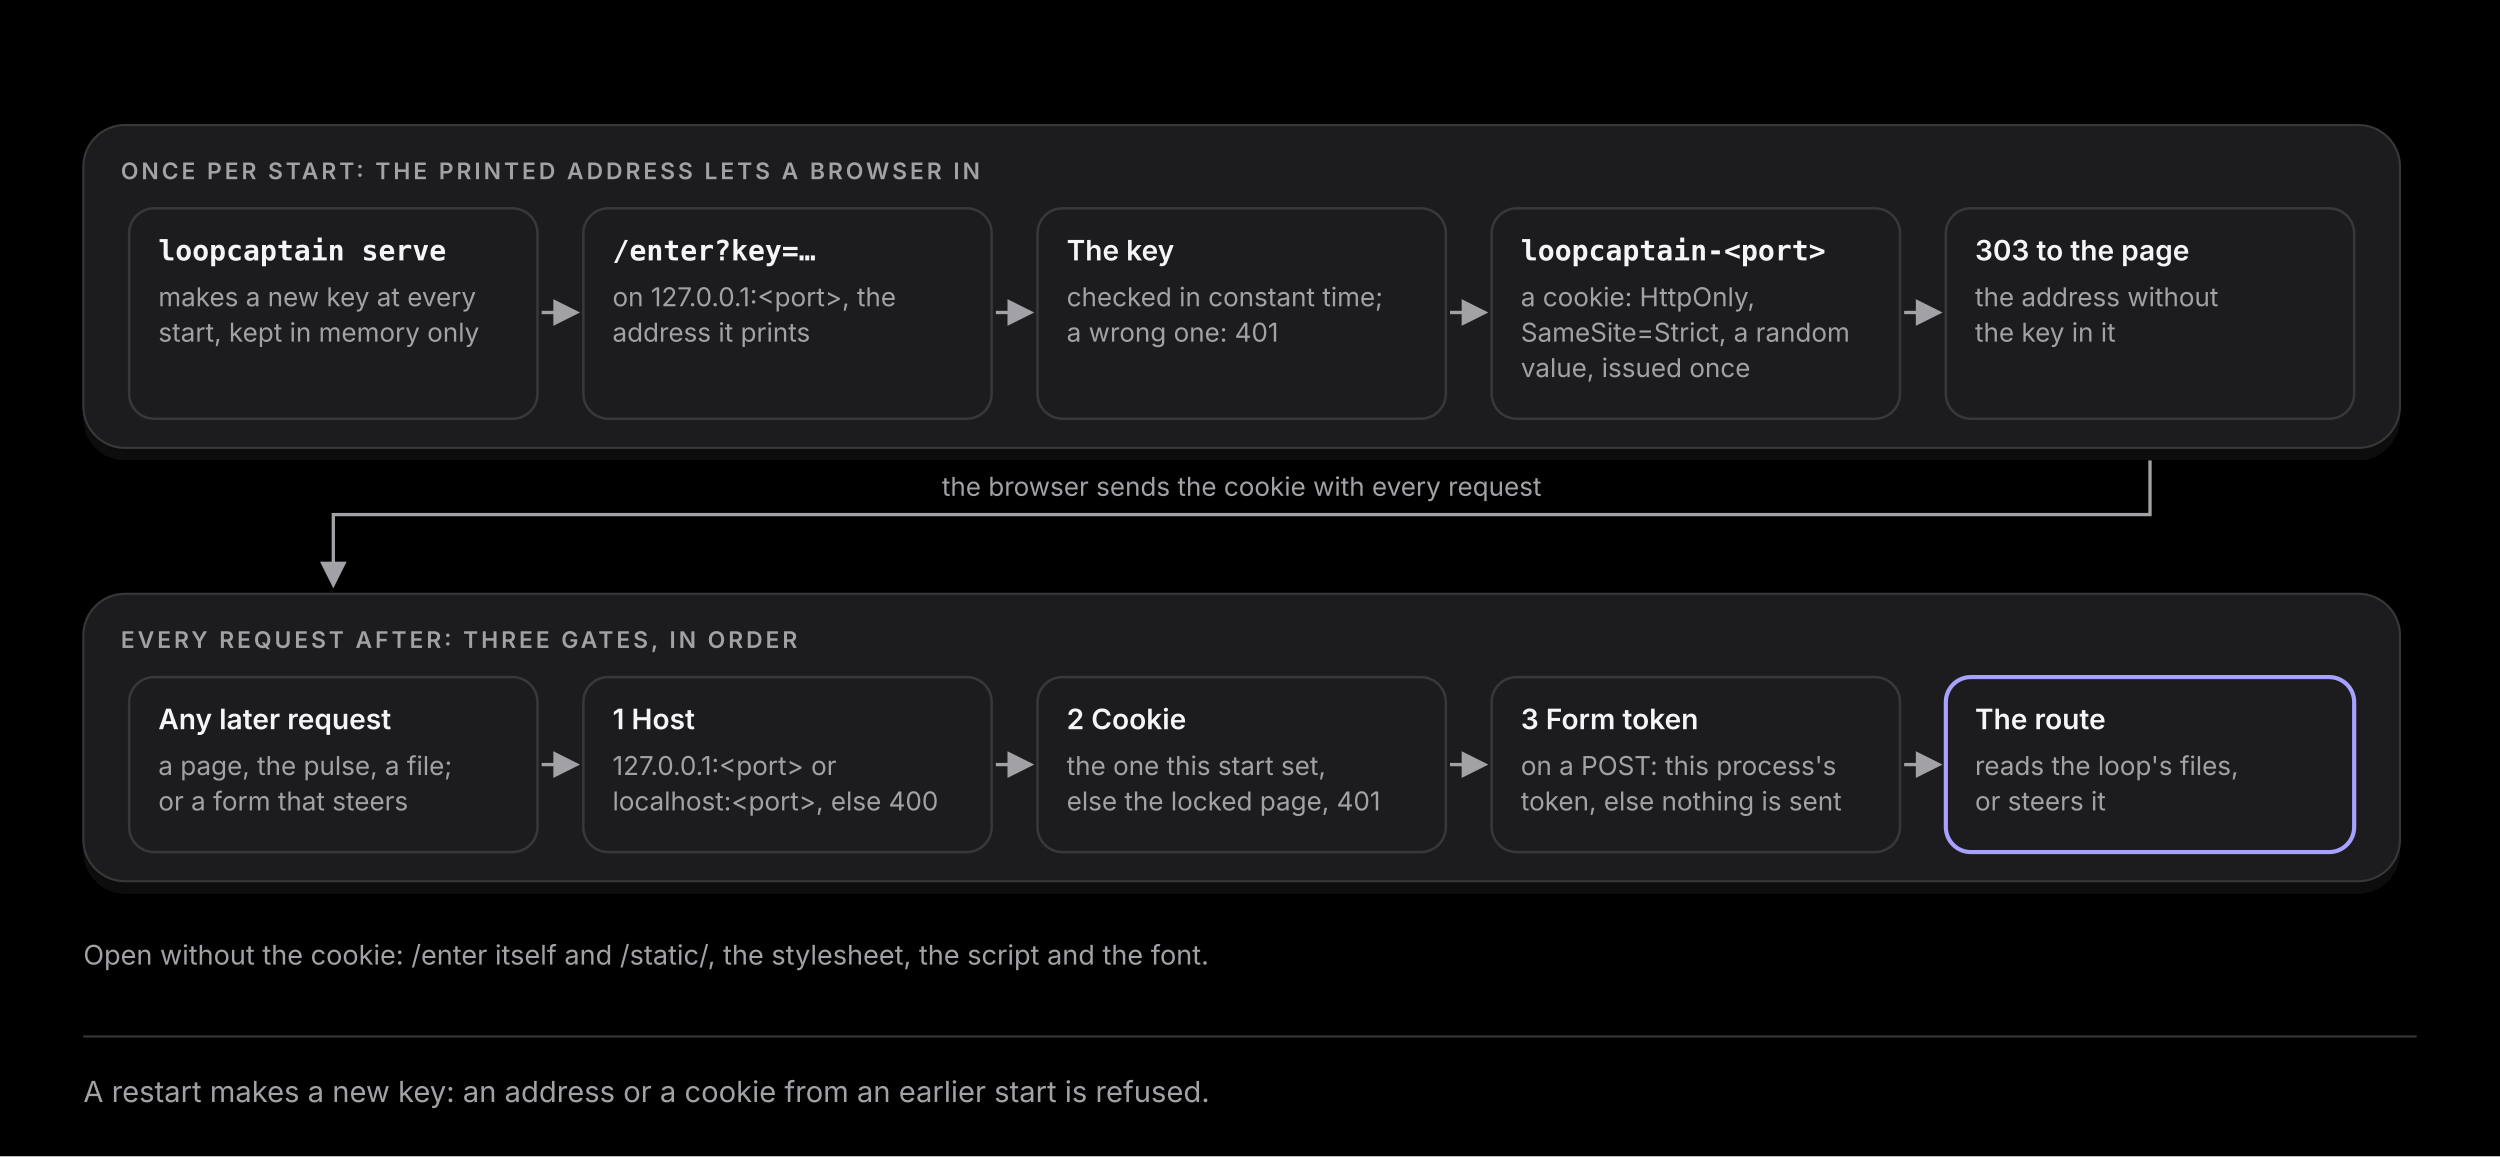
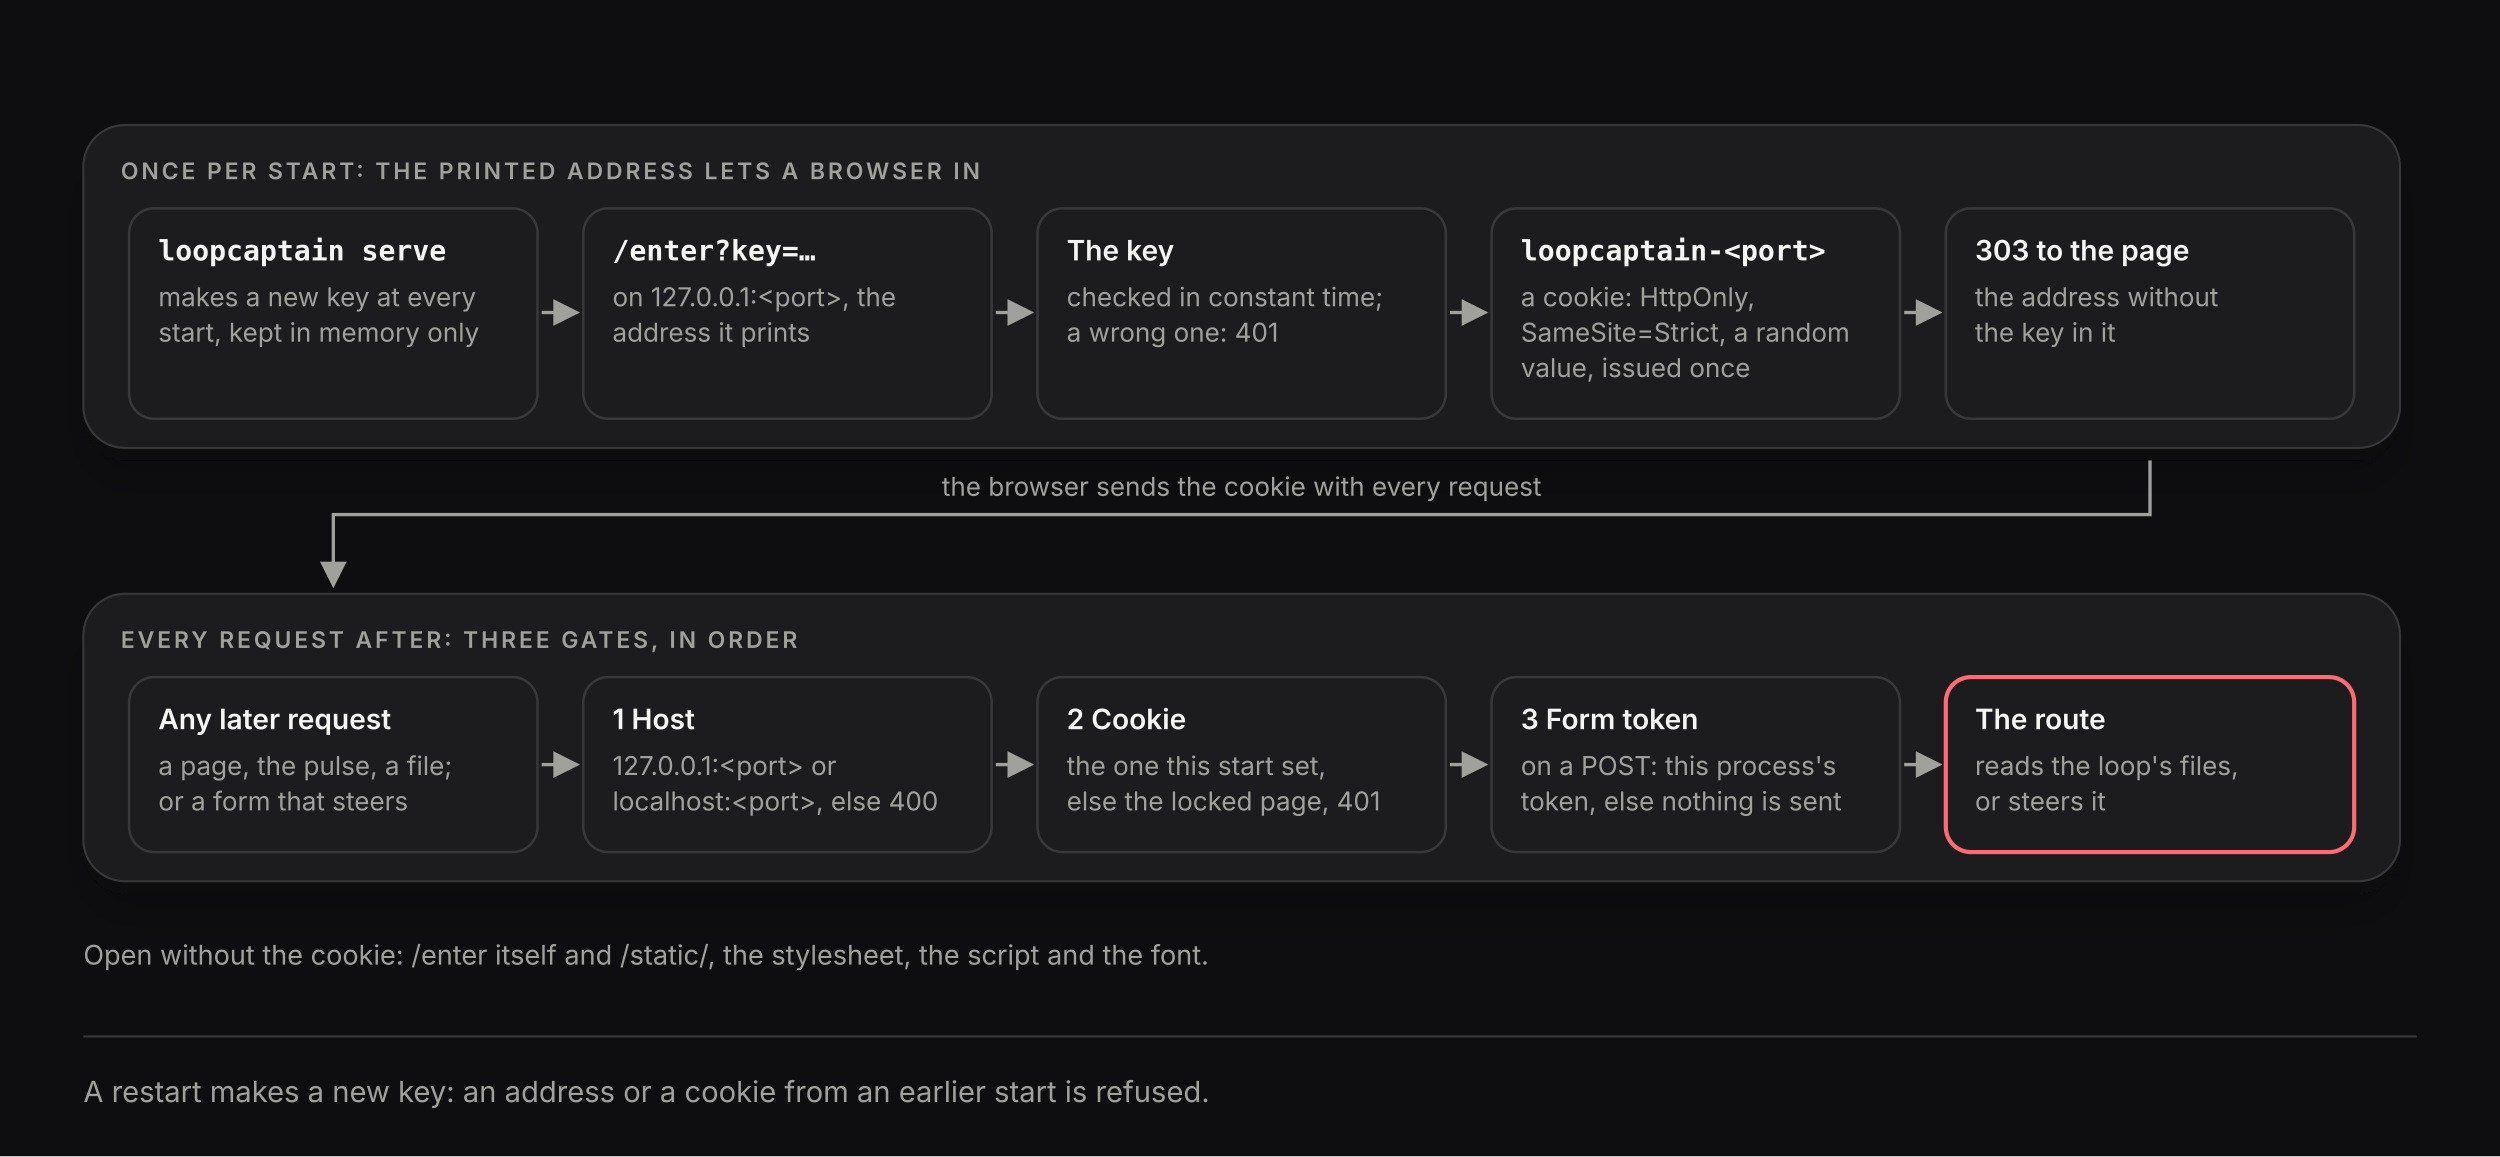
<svg xmlns="http://www.w3.org/2000/svg" width="1200" height="555" viewBox="0 0 1200 555" role="img" aria-label="How a browser gets into the board. loopcaptain serve makes a new key at every start, keeps it in memory only, and prints the address 127.0.0.1, its port, /enter with the key. Opening it checks the key in constant time, sets the cookie loopcaptain-port, HttpOnly and SameSite=Strict, holding a random value of its own, issued to the first browser only, and leads on to the page; a later use of the address is refused. Every request after passes three gates in order: the host must be this server's, the cookie the one this start set, else the locked page with 401, and a form that steers must carry this process's token. Only /enter and the static files are open without the cookie.">
  <g font-family="Inter Tight, Inter, ui-sans-serif, -apple-system, Segoe UI, Helvetica, Arial, sans-serif">
-     <rect width="1200" height="555" fill="#000000" />
+     <rect width="1200" height="555" fill="#0E0E10" />
    <defs>
      <marker id="tip" viewBox="0 0 8 8" refX="6.5" refY="4" markerWidth="8" markerHeight="8" orient="auto-start-reverse">
-         <path d="M0 0 L8 4 L0 8 z" fill="#A1A1A6" />
+         <path d="M0 0 L8 4 L0 8 z" fill="#A0A09C" />
      </marker>
      <marker id="tip-red" viewBox="0 0 8 8" refX="6.5" refY="4" markerWidth="8" markerHeight="8" orient="auto-start-reverse">
-         <path d="M0 0 L8 4 L0 8 z" fill="#A8A1FF" />
+         <path d="M0 0 L8 4 L0 8 z" fill="#FF6B73" />
      </marker>
      <filter id="lift" x="-10%" y="-10%" width="120%" height="130%">
        <feDropShadow dx="0" dy="10" stdDeviation="9" flood-color="#000000" flood-opacity="0.16" />
      </filter>
    </defs>
    <rect x="40" y="66" width="1112" height="155" rx="20" fill="#0A0A0B" filter="url(#lift)" />
-     <rect x="40" y="60" width="1112" height="155" rx="20" fill="#1C1C1E" stroke="#38383A" />
-     <text x="58" y="86" font-size="11" font-weight="600" fill="#A1A1A6" letter-spacing="1.4">ONCE PER START: THE PRINTED ADDRESS LETS A BROWSER IN</text>
-     <rect x="62" y="100" width="196" height="101" rx="12" fill="#1C1C1E" stroke="#38383A" stroke-width="1.2" />
-     <text x="76" y="125" font-size="13.5" font-weight="600" fill="#F5F5F7" font-family="ui-monospace, SF Mono, Menlo, monospace">loopcaptain serve</text>
-     <text x="76" y="147" font-size="12.5" font-weight="400" fill="#A1A1A6">makes a new key at every</text>
-     <text x="76" y="164" font-size="12.5" font-weight="400" fill="#A1A1A6">start, kept in memory only</text>
-     <rect x="280" y="100" width="196" height="101" rx="12" fill="#1C1C1E" stroke="#38383A" stroke-width="1.2" />
-     <text x="294" y="125" font-size="13.5" font-weight="600" fill="#F5F5F7" font-family="ui-monospace, SF Mono, Menlo, monospace">/enter?key=…</text>
-     <text x="294" y="147" font-size="12.5" font-weight="400" fill="#A1A1A6">on 127.0.0.1:&lt;port&gt;, the</text>
-     <text x="294" y="164" font-size="12.5" font-weight="400" fill="#A1A1A6">address it prints</text>
-     <path d="M 260 150 H 276" fill="none" stroke="#A1A1A6" stroke-width="1.6" marker-end="url(#tip)" />
-     <rect x="498" y="100" width="196" height="101" rx="12" fill="#1C1C1E" stroke="#38383A" stroke-width="1.2" />
-     <text x="512" y="125" font-size="13.5" font-weight="600" fill="#F5F5F7" font-family="Inter Tight, Inter, ui-sans-serif, -apple-system, Segoe UI, Helvetica, Arial, sans-serif">The key</text>
-     <text x="512" y="147" font-size="12.5" font-weight="400" fill="#A1A1A6">checked in constant time;</text>
-     <text x="512" y="164" font-size="12.5" font-weight="400" fill="#A1A1A6">a wrong one: 401</text>
-     <path d="M 478 150 H 494" fill="none" stroke="#A1A1A6" stroke-width="1.6" marker-end="url(#tip)" />
-     <rect x="716" y="100" width="196" height="101" rx="12" fill="#1C1C1E" stroke="#38383A" stroke-width="1.2" />
-     <text x="730" y="125" font-size="13.5" font-weight="600" fill="#F5F5F7" font-family="ui-monospace, SF Mono, Menlo, monospace">loopcaptain-&lt;port&gt;</text>
-     <text x="730" y="147" font-size="12.5" font-weight="400" fill="#A1A1A6">a cookie: HttpOnly,</text>
-     <text x="730" y="164" font-size="12.5" font-weight="400" fill="#A1A1A6">SameSite=Strict, a random</text>
-     <text x="730" y="181" font-size="12.5" font-weight="400" fill="#A1A1A6">value, issued once</text>
-     <path d="M 696 150 H 712" fill="none" stroke="#A1A1A6" stroke-width="1.6" marker-end="url(#tip)" />
-     <rect x="934" y="100" width="196" height="101" rx="12" fill="#1C1C1E" stroke="#38383A" stroke-width="1.2" />
-     <text x="948" y="125" font-size="13.5" font-weight="600" fill="#F5F5F7" font-family="Inter Tight, Inter, ui-sans-serif, -apple-system, Segoe UI, Helvetica, Arial, sans-serif">303 to the page</text>
-     <text x="948" y="147" font-size="12.5" font-weight="400" fill="#A1A1A6">the address without</text>
-     <text x="948" y="164" font-size="12.5" font-weight="400" fill="#A1A1A6">the key in it</text>
-     <path d="M 914 150 H 930" fill="none" stroke="#A1A1A6" stroke-width="1.6" marker-end="url(#tip)" />
+     <rect x="40" y="60" width="1112" height="155" rx="20" fill="#1C1C1F" stroke="#38383A" />
+     <text x="58" y="86" font-size="11" font-weight="600" fill="#A0A09C" letter-spacing="1.4">ONCE PER START: THE PRINTED ADDRESS LETS A BROWSER IN</text>
+     <rect x="62" y="100" width="196" height="101" rx="12" fill="#1C1C1F" stroke="#38383A" stroke-width="1.2" />
+     <text x="76" y="125" font-size="13.5" font-weight="600" fill="#F5F5F3" font-family="ui-monospace, SF Mono, Menlo, monospace">loopcaptain serve</text>
+     <text x="76" y="147" font-size="12.5" font-weight="400" fill="#A0A09C">makes a new key at every</text>
+     <text x="76" y="164" font-size="12.5" font-weight="400" fill="#A0A09C">start, kept in memory only</text>
+     <rect x="280" y="100" width="196" height="101" rx="12" fill="#1C1C1F" stroke="#38383A" stroke-width="1.2" />
+     <text x="294" y="125" font-size="13.5" font-weight="600" fill="#F5F5F3" font-family="ui-monospace, SF Mono, Menlo, monospace">/enter?key=…</text>
+     <text x="294" y="147" font-size="12.5" font-weight="400" fill="#A0A09C">on 127.0.0.1:&lt;port&gt;, the</text>
+     <text x="294" y="164" font-size="12.5" font-weight="400" fill="#A0A09C">address it prints</text>
+     <path d="M 260 150 H 276" fill="none" stroke="#A0A09C" stroke-width="1.6" marker-end="url(#tip)" />
+     <rect x="498" y="100" width="196" height="101" rx="12" fill="#1C1C1F" stroke="#38383A" stroke-width="1.2" />
+     <text x="512" y="125" font-size="13.5" font-weight="600" fill="#F5F5F3" font-family="Inter Tight, Inter, ui-sans-serif, -apple-system, Segoe UI, Helvetica, Arial, sans-serif">The key</text>
+     <text x="512" y="147" font-size="12.5" font-weight="400" fill="#A0A09C">checked in constant time;</text>
+     <text x="512" y="164" font-size="12.5" font-weight="400" fill="#A0A09C">a wrong one: 401</text>
+     <path d="M 478 150 H 494" fill="none" stroke="#A0A09C" stroke-width="1.6" marker-end="url(#tip)" />
+     <rect x="716" y="100" width="196" height="101" rx="12" fill="#1C1C1F" stroke="#38383A" stroke-width="1.2" />
+     <text x="730" y="125" font-size="13.5" font-weight="600" fill="#F5F5F3" font-family="ui-monospace, SF Mono, Menlo, monospace">loopcaptain-&lt;port&gt;</text>
+     <text x="730" y="147" font-size="12.5" font-weight="400" fill="#A0A09C">a cookie: HttpOnly,</text>
+     <text x="730" y="164" font-size="12.5" font-weight="400" fill="#A0A09C">SameSite=Strict, a random</text>
+     <text x="730" y="181" font-size="12.5" font-weight="400" fill="#A0A09C">value, issued once</text>
+     <path d="M 696 150 H 712" fill="none" stroke="#A0A09C" stroke-width="1.6" marker-end="url(#tip)" />
+     <rect x="934" y="100" width="196" height="101" rx="12" fill="#1C1C1F" stroke="#38383A" stroke-width="1.2" />
+     <text x="948" y="125" font-size="13.5" font-weight="600" fill="#F5F5F3" font-family="Inter Tight, Inter, ui-sans-serif, -apple-system, Segoe UI, Helvetica, Arial, sans-serif">303 to the page</text>
+     <text x="948" y="147" font-size="12.5" font-weight="400" fill="#A0A09C">the address without</text>
+     <text x="948" y="164" font-size="12.5" font-weight="400" fill="#A0A09C">the key in it</text>
+     <path d="M 914 150 H 930" fill="none" stroke="#A0A09C" stroke-width="1.6" marker-end="url(#tip)" />
    <rect x="40" y="291" width="1112" height="138" rx="20" fill="#0A0A0B" filter="url(#lift)" />
-     <rect x="40" y="285" width="1112" height="138" rx="20" fill="#1C1C1E" stroke="#38383A" />
-     <text x="58" y="311" font-size="11" font-weight="600" fill="#A1A1A6" letter-spacing="1.4">EVERY REQUEST AFTER: THREE GATES, IN ORDER</text>
-     <rect x="62" y="325" width="196" height="84" rx="12" fill="#1C1C1E" stroke="#38383A" stroke-width="1.2" />
-     <text x="76" y="350" font-size="13.5" font-weight="600" fill="#F5F5F7" font-family="Inter Tight, Inter, ui-sans-serif, -apple-system, Segoe UI, Helvetica, Arial, sans-serif">Any later request</text>
-     <text x="76" y="372" font-size="12.5" font-weight="400" fill="#A1A1A6">a page, the pulse, a file;</text>
-     <text x="76" y="389" font-size="12.5" font-weight="400" fill="#A1A1A6">or a form that steers</text>
-     <rect x="280" y="325" width="196" height="84" rx="12" fill="#1C1C1E" stroke="#38383A" stroke-width="1.2" />
-     <text x="294" y="350" font-size="13.5" font-weight="600" fill="#F5F5F7" font-family="Inter Tight, Inter, ui-sans-serif, -apple-system, Segoe UI, Helvetica, Arial, sans-serif">1  Host</text>
-     <text x="294" y="372" font-size="12.5" font-weight="400" fill="#A1A1A6">127.0.0.1:&lt;port&gt; or</text>
-     <text x="294" y="389" font-size="12.5" font-weight="400" fill="#A1A1A6">localhost:&lt;port&gt;, else 400</text>
-     <path d="M 260 367 H 276" fill="none" stroke="#A1A1A6" stroke-width="1.6" marker-end="url(#tip)" />
-     <rect x="498" y="325" width="196" height="84" rx="12" fill="#1C1C1E" stroke="#38383A" stroke-width="1.2" />
-     <text x="512" y="350" font-size="13.5" font-weight="600" fill="#F5F5F7" font-family="Inter Tight, Inter, ui-sans-serif, -apple-system, Segoe UI, Helvetica, Arial, sans-serif">2  Cookie</text>
-     <text x="512" y="372" font-size="12.5" font-weight="400" fill="#A1A1A6">the one this start set,</text>
-     <text x="512" y="389" font-size="12.5" font-weight="400" fill="#A1A1A6">else the locked page, 401</text>
-     <path d="M 478 367 H 494" fill="none" stroke="#A1A1A6" stroke-width="1.6" marker-end="url(#tip)" />
-     <rect x="716" y="325" width="196" height="84" rx="12" fill="#1C1C1E" stroke="#38383A" stroke-width="1.2" />
-     <text x="730" y="350" font-size="13.5" font-weight="600" fill="#F5F5F7" font-family="Inter Tight, Inter, ui-sans-serif, -apple-system, Segoe UI, Helvetica, Arial, sans-serif">3  Form token</text>
-     <text x="730" y="372" font-size="12.5" font-weight="400" fill="#A1A1A6">on a POST: this process's</text>
-     <text x="730" y="389" font-size="12.5" font-weight="400" fill="#A1A1A6">token, else nothing is sent</text>
-     <path d="M 696 367 H 712" fill="none" stroke="#A1A1A6" stroke-width="1.6" marker-end="url(#tip)" />
-     <rect x="934" y="325" width="196" height="84" rx="12" fill="#1C1C1E" stroke="#A8A1FF" stroke-width="2" />
-     <text x="948" y="350" font-size="13.5" font-weight="600" fill="#F5F5F7" font-family="Inter Tight, Inter, ui-sans-serif, -apple-system, Segoe UI, Helvetica, Arial, sans-serif">The route</text>
-     <text x="948" y="372" font-size="12.5" font-weight="400" fill="#A1A1A6">reads the loop's files,</text>
-     <text x="948" y="389" font-size="12.5" font-weight="400" fill="#A1A1A6">or steers it</text>
-     <path d="M 914 367 H 930" fill="none" stroke="#A1A1A6" stroke-width="1.6" marker-end="url(#tip)" />
-     <path d="M 1032 221 V 247 H 160 V 280" fill="none" stroke="#A1A1A6" stroke-width="1.6" marker-end="url(#tip)" />
-     <text x="596" y="238" font-size="12.5" font-weight="400" fill="#A1A1A6" text-anchor="middle">the browser sends the cookie with every request</text>
-     <text x="40" y="463" font-size="13" font-weight="400" fill="#A1A1A6">Open without the cookie: /enter itself and /static/, the stylesheet, the script and the font.</text>
+     <rect x="40" y="285" width="1112" height="138" rx="20" fill="#1C1C1F" stroke="#38383A" />
+     <text x="58" y="311" font-size="11" font-weight="600" fill="#A0A09C" letter-spacing="1.4">EVERY REQUEST AFTER: THREE GATES, IN ORDER</text>
+     <rect x="62" y="325" width="196" height="84" rx="12" fill="#1C1C1F" stroke="#38383A" stroke-width="1.2" />
+     <text x="76" y="350" font-size="13.5" font-weight="600" fill="#F5F5F3" font-family="Inter Tight, Inter, ui-sans-serif, -apple-system, Segoe UI, Helvetica, Arial, sans-serif">Any later request</text>
+     <text x="76" y="372" font-size="12.5" font-weight="400" fill="#A0A09C">a page, the pulse, a file;</text>
+     <text x="76" y="389" font-size="12.5" font-weight="400" fill="#A0A09C">or a form that steers</text>
+     <rect x="280" y="325" width="196" height="84" rx="12" fill="#1C1C1F" stroke="#38383A" stroke-width="1.2" />
+     <text x="294" y="350" font-size="13.5" font-weight="600" fill="#F5F5F3" font-family="Inter Tight, Inter, ui-sans-serif, -apple-system, Segoe UI, Helvetica, Arial, sans-serif">1  Host</text>
+     <text x="294" y="372" font-size="12.5" font-weight="400" fill="#A0A09C">127.0.0.1:&lt;port&gt; or</text>
+     <text x="294" y="389" font-size="12.5" font-weight="400" fill="#A0A09C">localhost:&lt;port&gt;, else 400</text>
+     <path d="M 260 367 H 276" fill="none" stroke="#A0A09C" stroke-width="1.6" marker-end="url(#tip)" />
+     <rect x="498" y="325" width="196" height="84" rx="12" fill="#1C1C1F" stroke="#38383A" stroke-width="1.2" />
+     <text x="512" y="350" font-size="13.5" font-weight="600" fill="#F5F5F3" font-family="Inter Tight, Inter, ui-sans-serif, -apple-system, Segoe UI, Helvetica, Arial, sans-serif">2  Cookie</text>
+     <text x="512" y="372" font-size="12.5" font-weight="400" fill="#A0A09C">the one this start set,</text>
+     <text x="512" y="389" font-size="12.5" font-weight="400" fill="#A0A09C">else the locked page, 401</text>
+     <path d="M 478 367 H 494" fill="none" stroke="#A0A09C" stroke-width="1.6" marker-end="url(#tip)" />
+     <rect x="716" y="325" width="196" height="84" rx="12" fill="#1C1C1F" stroke="#38383A" stroke-width="1.2" />
+     <text x="730" y="350" font-size="13.5" font-weight="600" fill="#F5F5F3" font-family="Inter Tight, Inter, ui-sans-serif, -apple-system, Segoe UI, Helvetica, Arial, sans-serif">3  Form token</text>
+     <text x="730" y="372" font-size="12.5" font-weight="400" fill="#A0A09C">on a POST: this process's</text>
+     <text x="730" y="389" font-size="12.5" font-weight="400" fill="#A0A09C">token, else nothing is sent</text>
+     <path d="M 696 367 H 712" fill="none" stroke="#A0A09C" stroke-width="1.6" marker-end="url(#tip)" />
+     <rect x="934" y="325" width="196" height="84" rx="12" fill="#1C1C1F" stroke="#FF6B73" stroke-width="2" />
+     <text x="948" y="350" font-size="13.5" font-weight="600" fill="#F5F5F3" font-family="Inter Tight, Inter, ui-sans-serif, -apple-system, Segoe UI, Helvetica, Arial, sans-serif">The route</text>
+     <text x="948" y="372" font-size="12.5" font-weight="400" fill="#A0A09C">reads the loop's files,</text>
+     <text x="948" y="389" font-size="12.5" font-weight="400" fill="#A0A09C">or steers it</text>
+     <path d="M 914 367 H 930" fill="none" stroke="#A0A09C" stroke-width="1.6" marker-end="url(#tip)" />
+     <path d="M 1032 221 V 247 H 160 V 280" fill="none" stroke="#A0A09C" stroke-width="1.6" marker-end="url(#tip)" />
+     <text x="596" y="238" font-size="12.5" font-weight="400" fill="#A0A09C" text-anchor="middle">the browser sends the cookie with every request</text>
+     <text x="40" y="463" font-size="13" font-weight="400" fill="#A0A09C">Open without the cookie: /enter itself and /static/, the stylesheet, the script and the font.</text>
    <rect x="40" y="497" width="1120" height="1" fill="#38383A" />
-     <text x="40" y="529" font-size="14" font-weight="400" fill="#A1A1A6">A restart makes a new key: an address or a cookie from an earlier start is refused.</text>
+     <text x="40" y="529" font-size="14" font-weight="400" fill="#A0A09C">A restart makes a new key: an address or a cookie from an earlier start is refused.</text>
  </g>
</svg>
